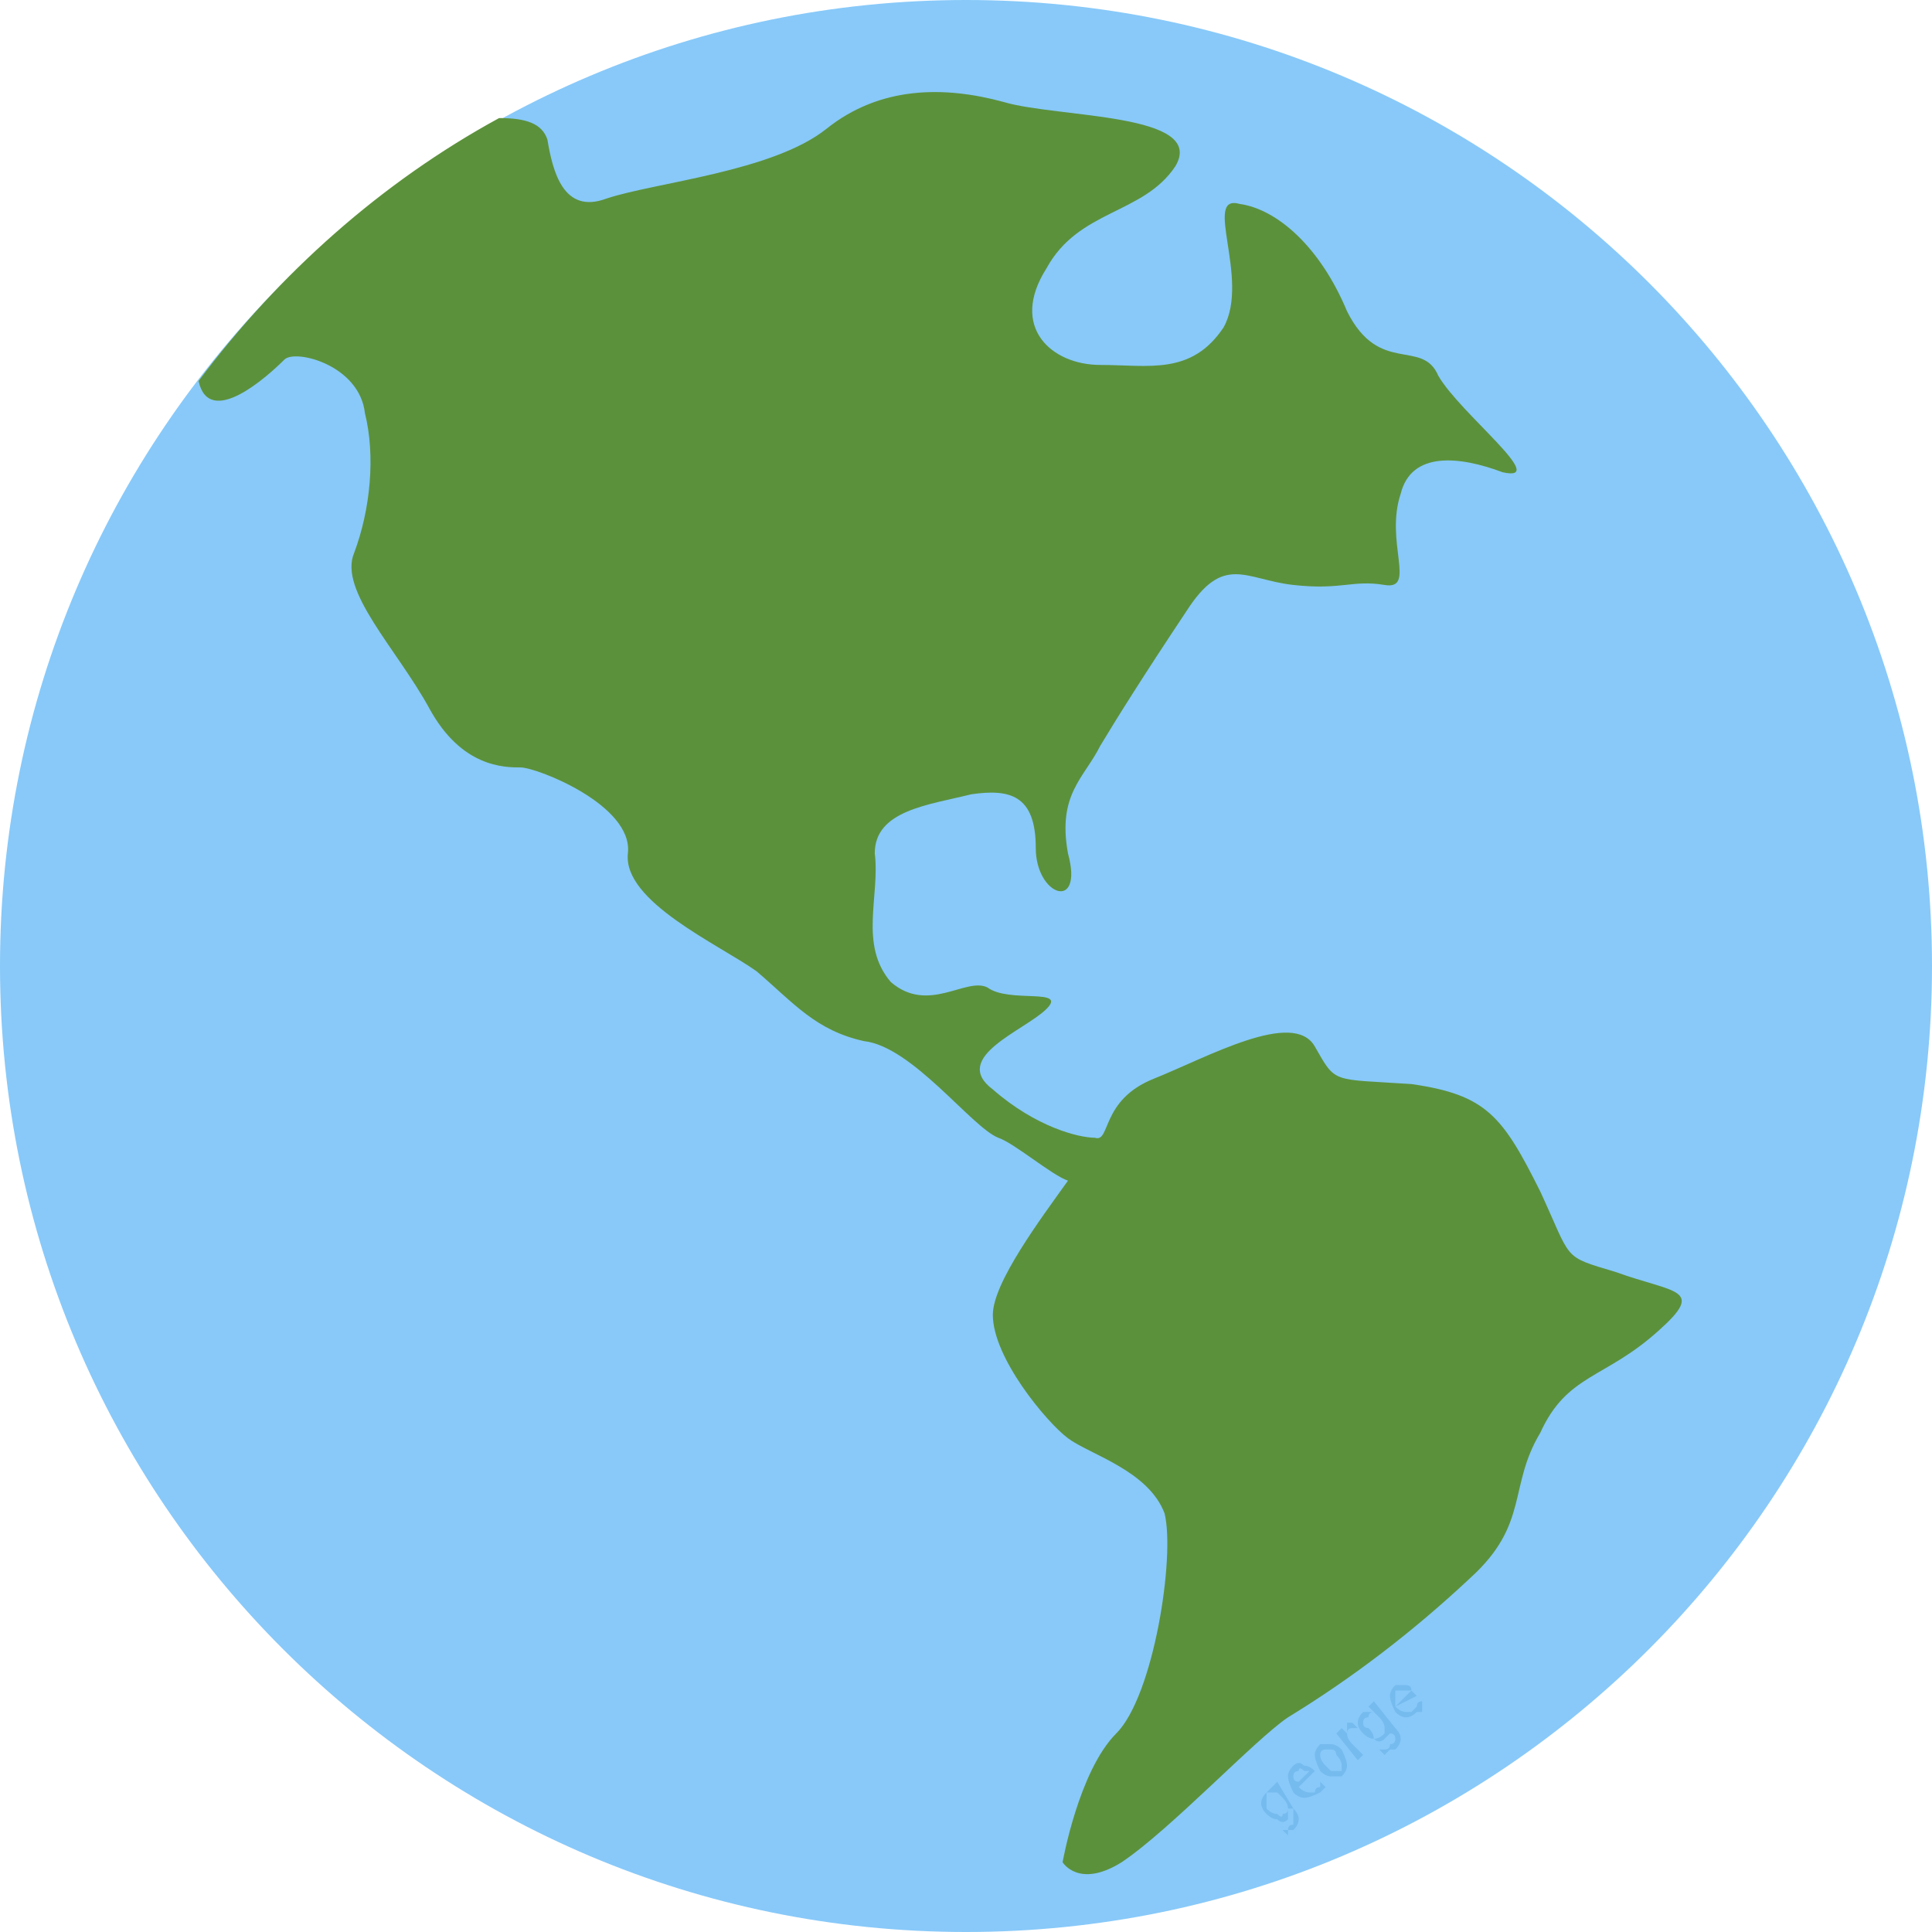
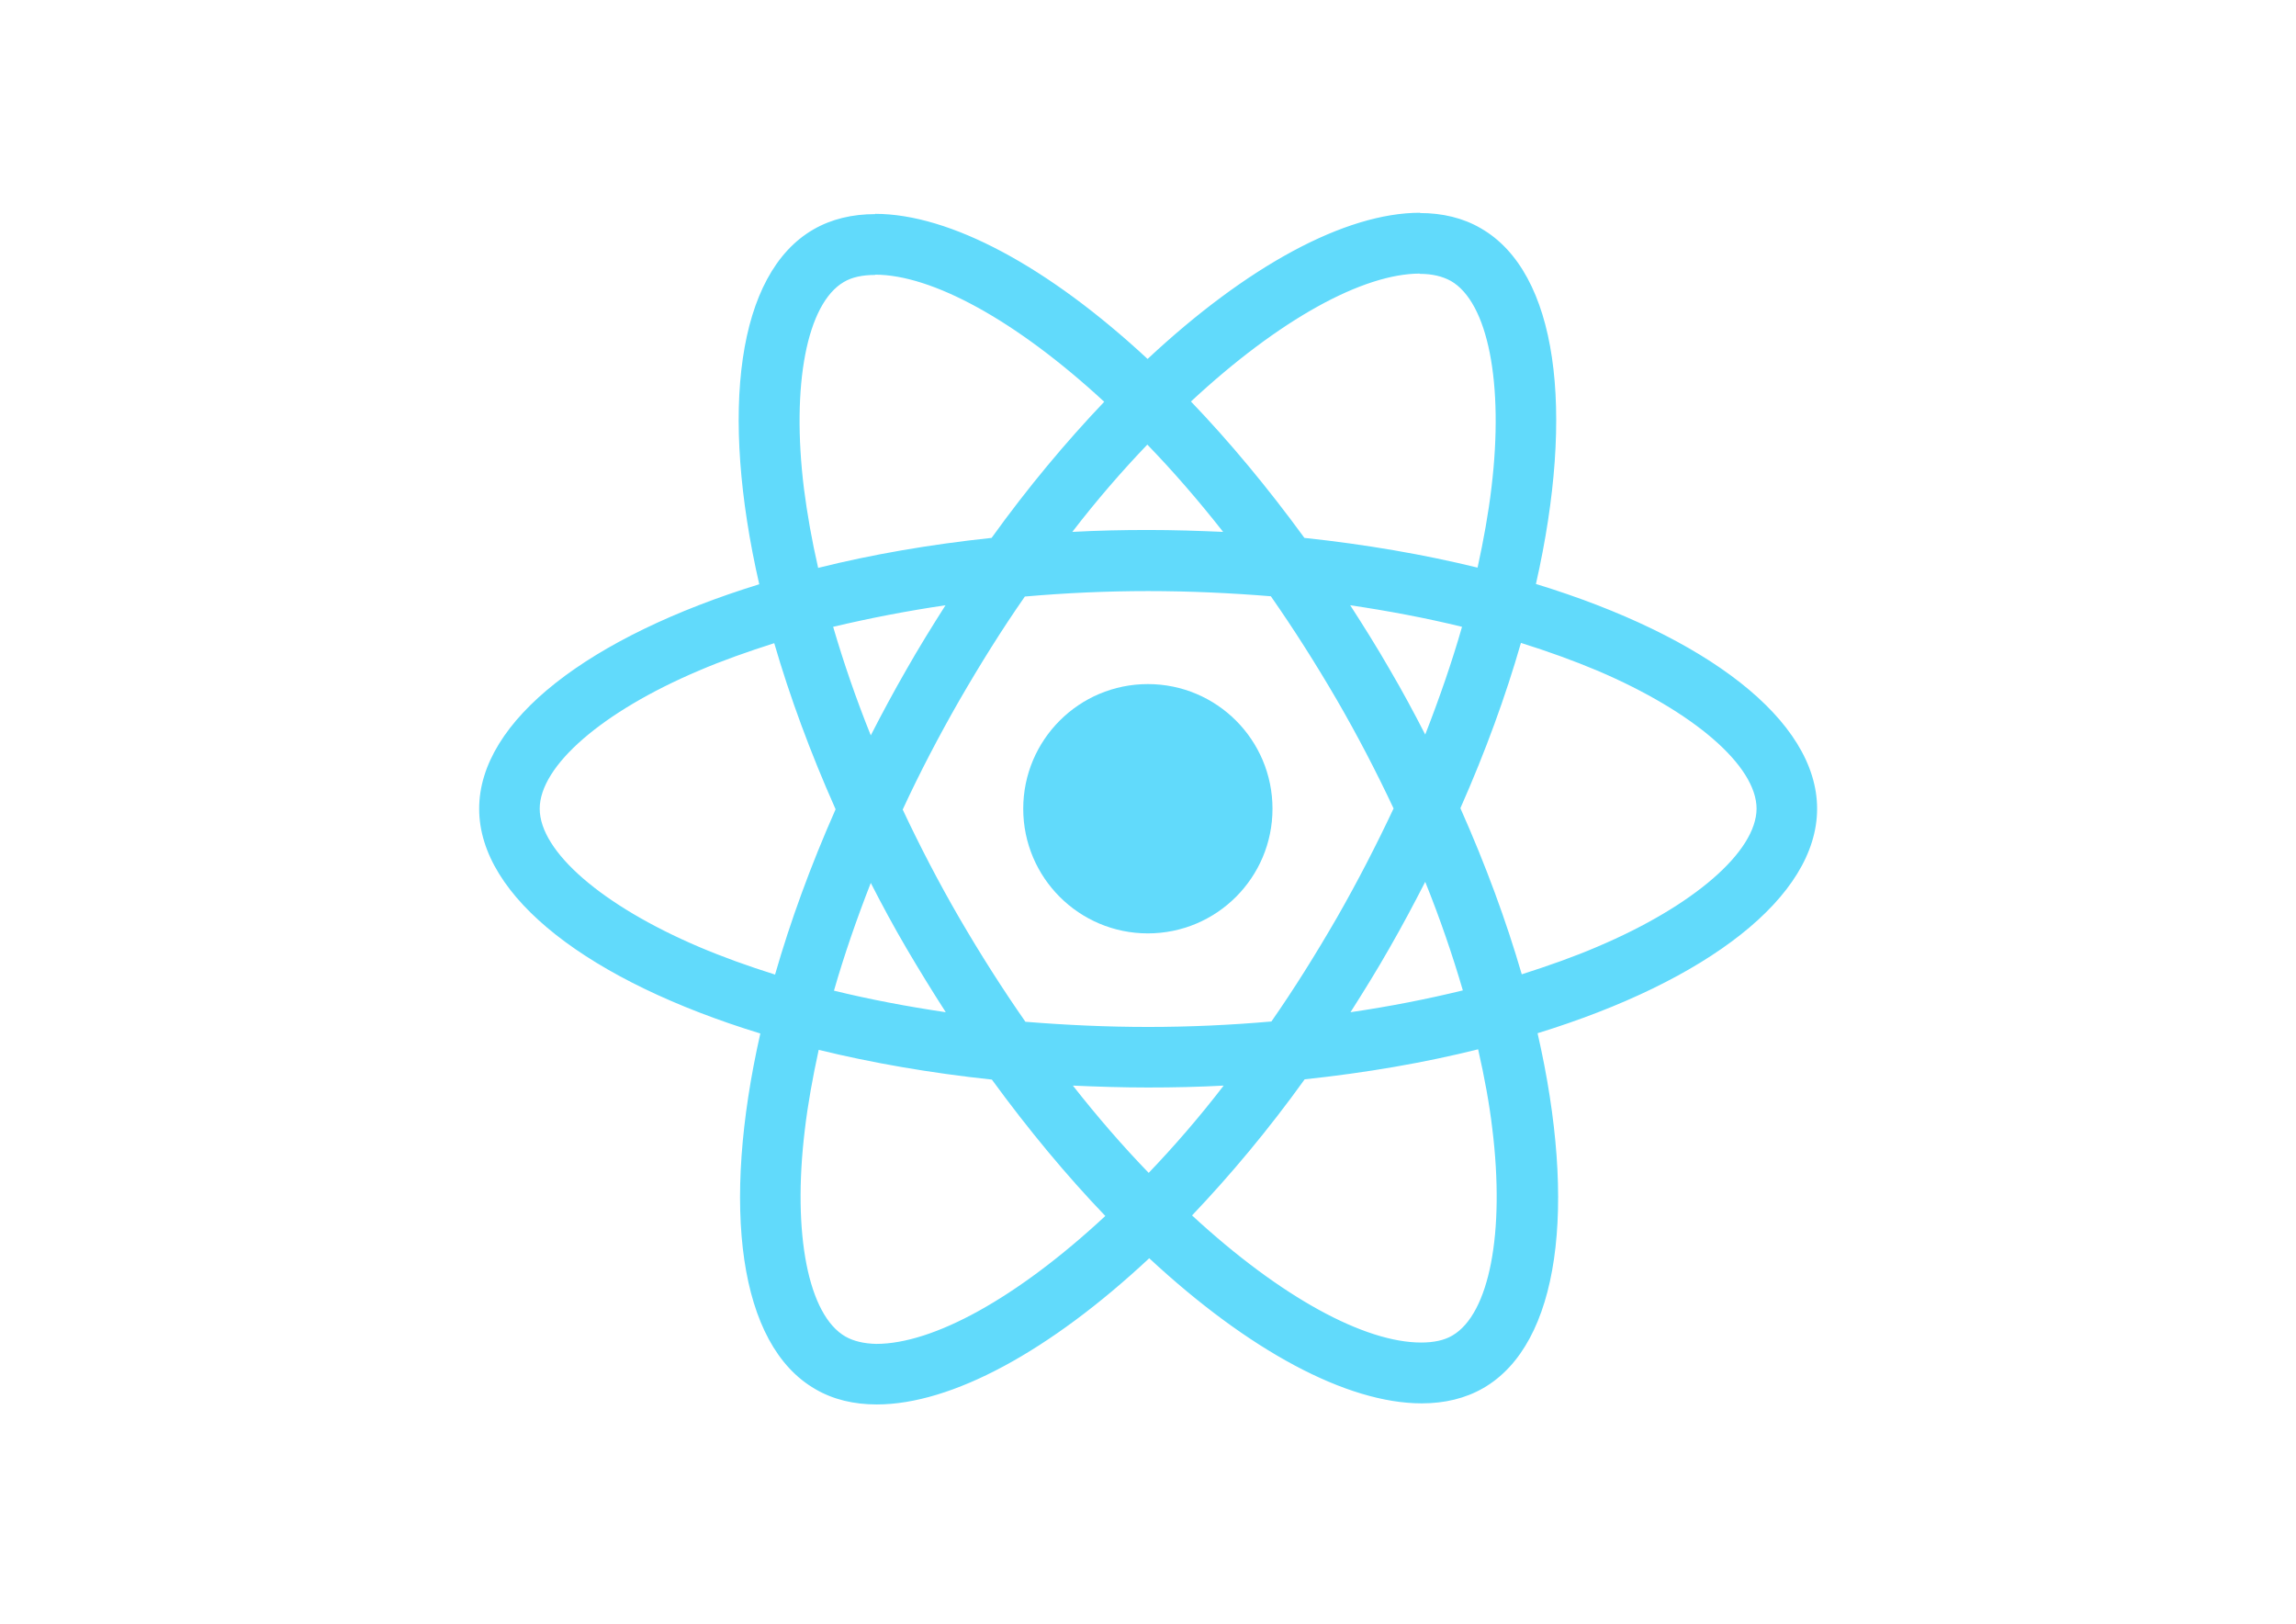
- <svg xmlns="http://www.w3.org/2000/svg" version="1.2" viewBox="0 0 36 36" width="36" height="36">
-   <style>.A{fill:#88c9f9}.B{fill:#5c913b}.C{fill:#76bbee}</style>
-   <circle class="A" cx="18" cy="18" r="18" />
-   <path class="B" d="m30.9 24.8c-1 0.9-1.7 0.8-2.2 1.9c-0.6 1-0.2 1.7-1.3 2.7q-1.6 1.5-3.4 2.6c-0.6 0.4-2.2 2.1-3.1 2.7c-0.8 0.5-1.1 0-1.1 0c0 0 0.3-1.7 1-2.4c0.7-0.7 1.1-3.3 0.9-4.1c-0.3-0.8-1.4-1.1-1.8-1.4c-0.4-0.3-1.4-1.5-1.4-2.3c0-0.6 0.9-1.8 1.4-2.5c-0.3-0.1-1-0.7-1.3-0.8c-0.5-0.2-1.6-1.7-2.5-1.8c-0.9-0.2-1.3-0.7-2-1.3c-0.7-0.5-2.5-1.3-2.4-2.2c0.1-0.9-1.7-1.6-2-1.6c-0.3 0-1.1 0-1.7-1.1c-0.6-1.1-1.7-2.2-1.4-2.9c0.3-0.8 0.4-1.8 0.2-2.6c-0.1-0.9-1.3-1.2-1.5-1c-0.3 0.3-1.4 1.3-1.6 0.4c1.5-2 3.4-3.7 5.6-4.9c0.5 0 0.8 0.1 0.9 0.4c0.1 0.6 0.3 1.4 1.1 1.1c0.9-0.3 3.1-0.5 4.1-1.3c1-0.8 2.2-0.8 3.3-0.5c1 0.3 3.8 0.2 3.2 1.2c-0.6 0.9-1.8 0.8-2.4 1.9c-0.7 1.1 0.1 1.8 1 1.8c0.9 0 1.7 0.2 2.3-0.7c0.5-0.9-0.4-2.5 0.3-2.3c0.7 0.1 1.5 0.8 2 2c0.6 1.2 1.4 0.5 1.7 1.2c0.4 0.7 2.1 2 1.2 1.8c-0.8-0.3-1.7-0.4-1.9 0.4c-0.3 0.9 0.3 1.8-0.3 1.7c-0.6-0.1-0.8 0.1-1.7 0c-0.9-0.1-1.3-0.6-2 0.5c-0.8 1.2-1.3 2-1.6 2.5c-0.3 0.6-0.8 0.9-0.6 2c0.3 1.1-0.6 0.8-0.6-0.1c0-1-0.5-1.1-1.2-1c-0.8 0.2-1.8 0.3-1.8 1.1c0.1 0.8-0.3 1.7 0.3 2.4c0.7 0.6 1.4-0.1 1.8 0.1c0.4 0.3 1.5 0 1.1 0.4c-0.4 0.4-1.8 0.9-1 1.5c0.8 0.7 1.6 0.9 1.9 0.9c0.3 0.1 0.1-0.7 1.1-1.1c1-0.4 2.6-1.3 3-0.6c0.4 0.7 0.3 0.6 1.8 0.7c1.4 0.2 1.7 0.6 2.4 2c0.6 1.3 0.4 1.2 1.4 1.5c1.1 0.4 1.7 0.3 0.8 1.1z" />
-   <path class="C" d="m23.9 33.5q-0.1-0.1-0.1-0.1q-0.1 0-0.2 0q0 0.1 0 0.2q0 0 0 0.1q0.1 0.1 0.2 0.1q0.1 0.1 0.1 0q0.1 0 0.1-0.1q0-0.1-0.1-0.2zm-0.1-0.3l0.3 0.5q0.1 0.1 0.1 0.2q0 0.1-0.1 0.2q0 0-0.1 0q0 0.1 0 0.1l-0.1-0.1q0 0 0.1 0q0-0.1 0.1-0.1q0 0 0-0.1q0-0.1 0-0.2h-0.1q0 0.1 0 0.1q0 0.1 0 0.1q-0.1 0.1-0.2 0q-0.1 0-0.2-0.1q-0.1-0.1-0.1-0.2q0-0.1 0.1-0.2q0 0 0.1-0.1q0 0 0.1 0.1l-0.1-0.1zm0.7-0.2l-0.3 0.3q0.1 0.1 0.2 0.1q0 0 0.1 0q0-0.1 0.1-0.1q0-0.1 0-0.1l0.1 0.1q0 0-0.1 0.1q0 0 0 0q-0.2 0.1-0.3 0.1q-0.1 0-0.2-0.1q-0.1-0.2-0.1-0.3q0-0.1 0.1-0.2q0.1-0.1 0.2 0q0.1 0 0.2 0.1zm-0.3 0.2l0.2-0.2q0 0-0.1 0q-0.1-0.1-0.1 0q-0.1 0-0.1 0.1q0 0.1 0.1 0.1zm0.5-0.6q-0.1 0-0.1 0.1q0 0.1 0.1 0.2q0.1 0.1 0.1 0.1q0.1 0 0.2 0q0-0.1 0-0.1q0-0.1-0.1-0.2q0-0.1-0.1-0.1q-0.1 0-0.1 0zm-0.1-0.1q0.1 0 0.2 0q0.1 0 0.2 0.1q0.1 0.2 0.1 0.3q0 0.1-0.1 0.2q-0.1 0-0.2 0q-0.1 0-0.2-0.1q-0.1-0.2-0.1-0.3q0-0.1 0.1-0.2zm0.6-0.4l0.1 0.1q-0.1 0-0.1 0q0 0 0 0q-0.1 0-0.1 0.1q0 0.1 0.1 0.2l0.2 0.2l-0.1 0.1l-0.4-0.5l0.1-0.1l0.1 0.1q0-0.1 0-0.1q0-0.1 0-0.1q0.1 0 0.1 0q0 0 0 0zm0.5-0.1q0 0-0.1-0.1q-0.1 0-0.1 0.1q-0.1 0-0.1 0.1q0 0.1 0.1 0.1q0.1 0.1 0.1 0.2q0.1 0 0.2-0.1q0 0 0-0.1q0-0.1-0.1-0.2zm-0.1-0.3l0.4 0.5q0.1 0.1 0.1 0.2q0 0.1-0.1 0.2q-0.1 0-0.1 0q-0.1 0.1-0.1 0.1l-0.1-0.1q0.1 0 0.1 0q0.1 0 0.1-0.1q0.1 0 0.1-0.1q0-0.1-0.1-0.1v-0.1q0 0.1 0 0.1q-0.1 0.1-0.1 0.1q-0.1 0.1-0.2 0q-0.1 0-0.2-0.1q-0.1-0.1-0.1-0.2q0-0.1 0.1-0.2q0 0 0.1 0q0 0 0.1 0l-0.1-0.1zm0.7-0.2l0.1 0.1l-0.4 0.2q0.1 0.1 0.2 0.1q0.1 0 0.1 0q0.1-0.1 0.1-0.1q0-0.1 0.1-0.1v0.1q0 0 0 0.1q-0.1 0-0.1 0q-0.1 0.1-0.2 0.1q-0.1 0-0.2-0.1q-0.1-0.2-0.1-0.3q0-0.1 0.1-0.2q0.1 0 0.2 0q0.1 0 0.1 0.1zm-0.3 0.3l0.3-0.3q-0.1 0-0.2 0q0 0-0.1 0q0 0 0 0.1q0 0.1 0 0.2z" />
+ <svg xmlns="http://www.w3.org/2000/svg" viewBox="0 0 841.9 595.3">
+   <g fill="#61DAFB">
+     <path d="M666.3 296.5c0-32.5-40.7-63.3-103.1-82.4 14.4-63.6 8-114.2-20.2-130.4-6.5-3.8-14.1-5.6-22.4-5.6v22.3c4.6 0 8.3.9 11.4 2.6 13.6 7.8 19.5 37.5 14.9 75.7-1.1 9.4-2.9 19.3-5.1 29.4-19.6-4.8-41-8.5-63.5-10.9-13.5-18.5-27.5-35.3-41.6-50 32.6-30.3 63.2-46.9 84-46.9V78c-27.5 0-63.5 19.6-99.9 53.6-36.4-33.8-72.4-53.2-99.9-53.2v22.3c20.7 0 51.4 16.5 84 46.6-14 14.7-28 31.4-41.3 49.9-22.6 2.4-44 6.1-63.6 11-2.3-10-4-19.7-5.2-29-4.7-38.2 1.1-67.9 14.6-75.8 3-1.8 6.9-2.6 11.5-2.6V78.5c-8.4 0-16 1.8-22.6 5.6-28.1 16.2-34.4 66.7-19.9 130.1-62.2 19.2-102.7 49.9-102.7 82.3 0 32.5 40.7 63.3 103.1 82.4-14.4 63.6-8 114.2 20.2 130.4 6.5 3.8 14.1 5.6 22.5 5.6 27.5 0 63.5-19.6 99.9-53.6 36.4 33.8 72.4 53.2 99.9 53.2 8.4 0 16-1.8 22.6-5.6 28.1-16.2 34.4-66.7 19.9-130.1 62-19.1 102.5-49.9 102.5-82.3zm-130.2-66.7c-3.7 12.9-8.3 26.2-13.5 39.5-4.1-8-8.4-16-13.1-24-4.6-8-9.5-15.8-14.4-23.4 14.2 2.1 27.9 4.7 41 7.9zm-45.8 106.5c-7.8 13.5-15.8 26.3-24.1 38.2-14.9 1.3-30 2-45.2 2-15.1 0-30.2-.7-45-1.9-8.3-11.9-16.4-24.6-24.2-38-7.6-13.1-14.5-26.4-20.8-39.8 6.2-13.4 13.2-26.8 20.7-39.9 7.8-13.5 15.8-26.3 24.1-38.2 14.9-1.3 30-2 45.2-2 15.1 0 30.2.7 45 1.9 8.3 11.9 16.4 24.6 24.2 38 7.6 13.1 14.5 26.4 20.8 39.8-6.3 13.4-13.2 26.8-20.7 39.9zm32.3-13c5.4 13.4 10 26.8 13.8 39.8-13.1 3.2-26.9 5.9-41.2 8 4.9-7.7 9.8-15.6 14.4-23.7 4.6-8 8.9-16.1 13-24.1zM421.2 430c-9.3-9.6-18.6-20.3-27.8-32 9 .4 18.2.7 27.5.7 9.4 0 18.7-.2 27.8-.7-9 11.7-18.3 22.4-27.5 32zm-74.4-58.9c-14.2-2.1-27.9-4.7-41-7.9 3.7-12.9 8.3-26.2 13.5-39.5 4.1 8 8.4 16 13.1 24 4.7 8 9.5 15.8 14.4 23.4zM420.7 163c9.3 9.6 18.6 20.3 27.8 32-9-.4-18.2-.7-27.5-.7-9.4 0-18.7.2-27.8.7 9-11.7 18.3-22.4 27.5-32zm-74 58.9c-4.9 7.7-9.8 15.6-14.4 23.7-4.6 8-8.9 16-13 24-5.4-13.4-10-26.8-13.8-39.8 13.1-3.1 26.9-5.8 41.2-7.9zm-90.5 125.2c-35.4-15.1-58.3-34.9-58.3-50.6 0-15.7 22.9-35.6 58.3-50.6 8.6-3.7 18-7 27.7-10.1 5.7 19.6 13.2 40 22.5 60.9-9.2 20.8-16.6 41.1-22.2 60.6-9.9-3.1-19.3-6.5-28-10.2zM310 490c-13.6-7.8-19.5-37.5-14.9-75.7 1.1-9.4 2.9-19.3 5.1-29.4 19.6 4.8 41 8.5 63.5 10.9 13.5 18.5 27.5 35.3 41.6 50-32.6 30.3-63.2 46.9-84 46.9-4.5-.1-8.3-1-11.3-2.7zm237.2-76.2c4.7 38.2-1.1 67.9-14.6 75.8-3 1.8-6.9 2.6-11.5 2.6-20.7 0-51.4-16.5-84-46.6 14-14.7 28-31.4 41.3-49.9 22.6-2.4 44-6.1 63.6-11 2.3 10.1 4.1 19.8 5.2 29.1zm38.5-66.7c-8.6 3.7-18 7-27.7 10.1-5.7-19.6-13.2-40-22.5-60.9 9.2-20.8 16.6-41.1 22.2-60.6 9.9 3.1 19.3 6.5 28.1 10.2 35.4 15.1 58.3 34.9 58.3 50.6-.1 15.7-23 35.6-58.4 50.6zM320.8 78.4z" />
+     <circle cx="420.9" cy="296.5" r="45.7" />
+     <path d="M520.5 78.1z" />
+   </g>
</svg>
